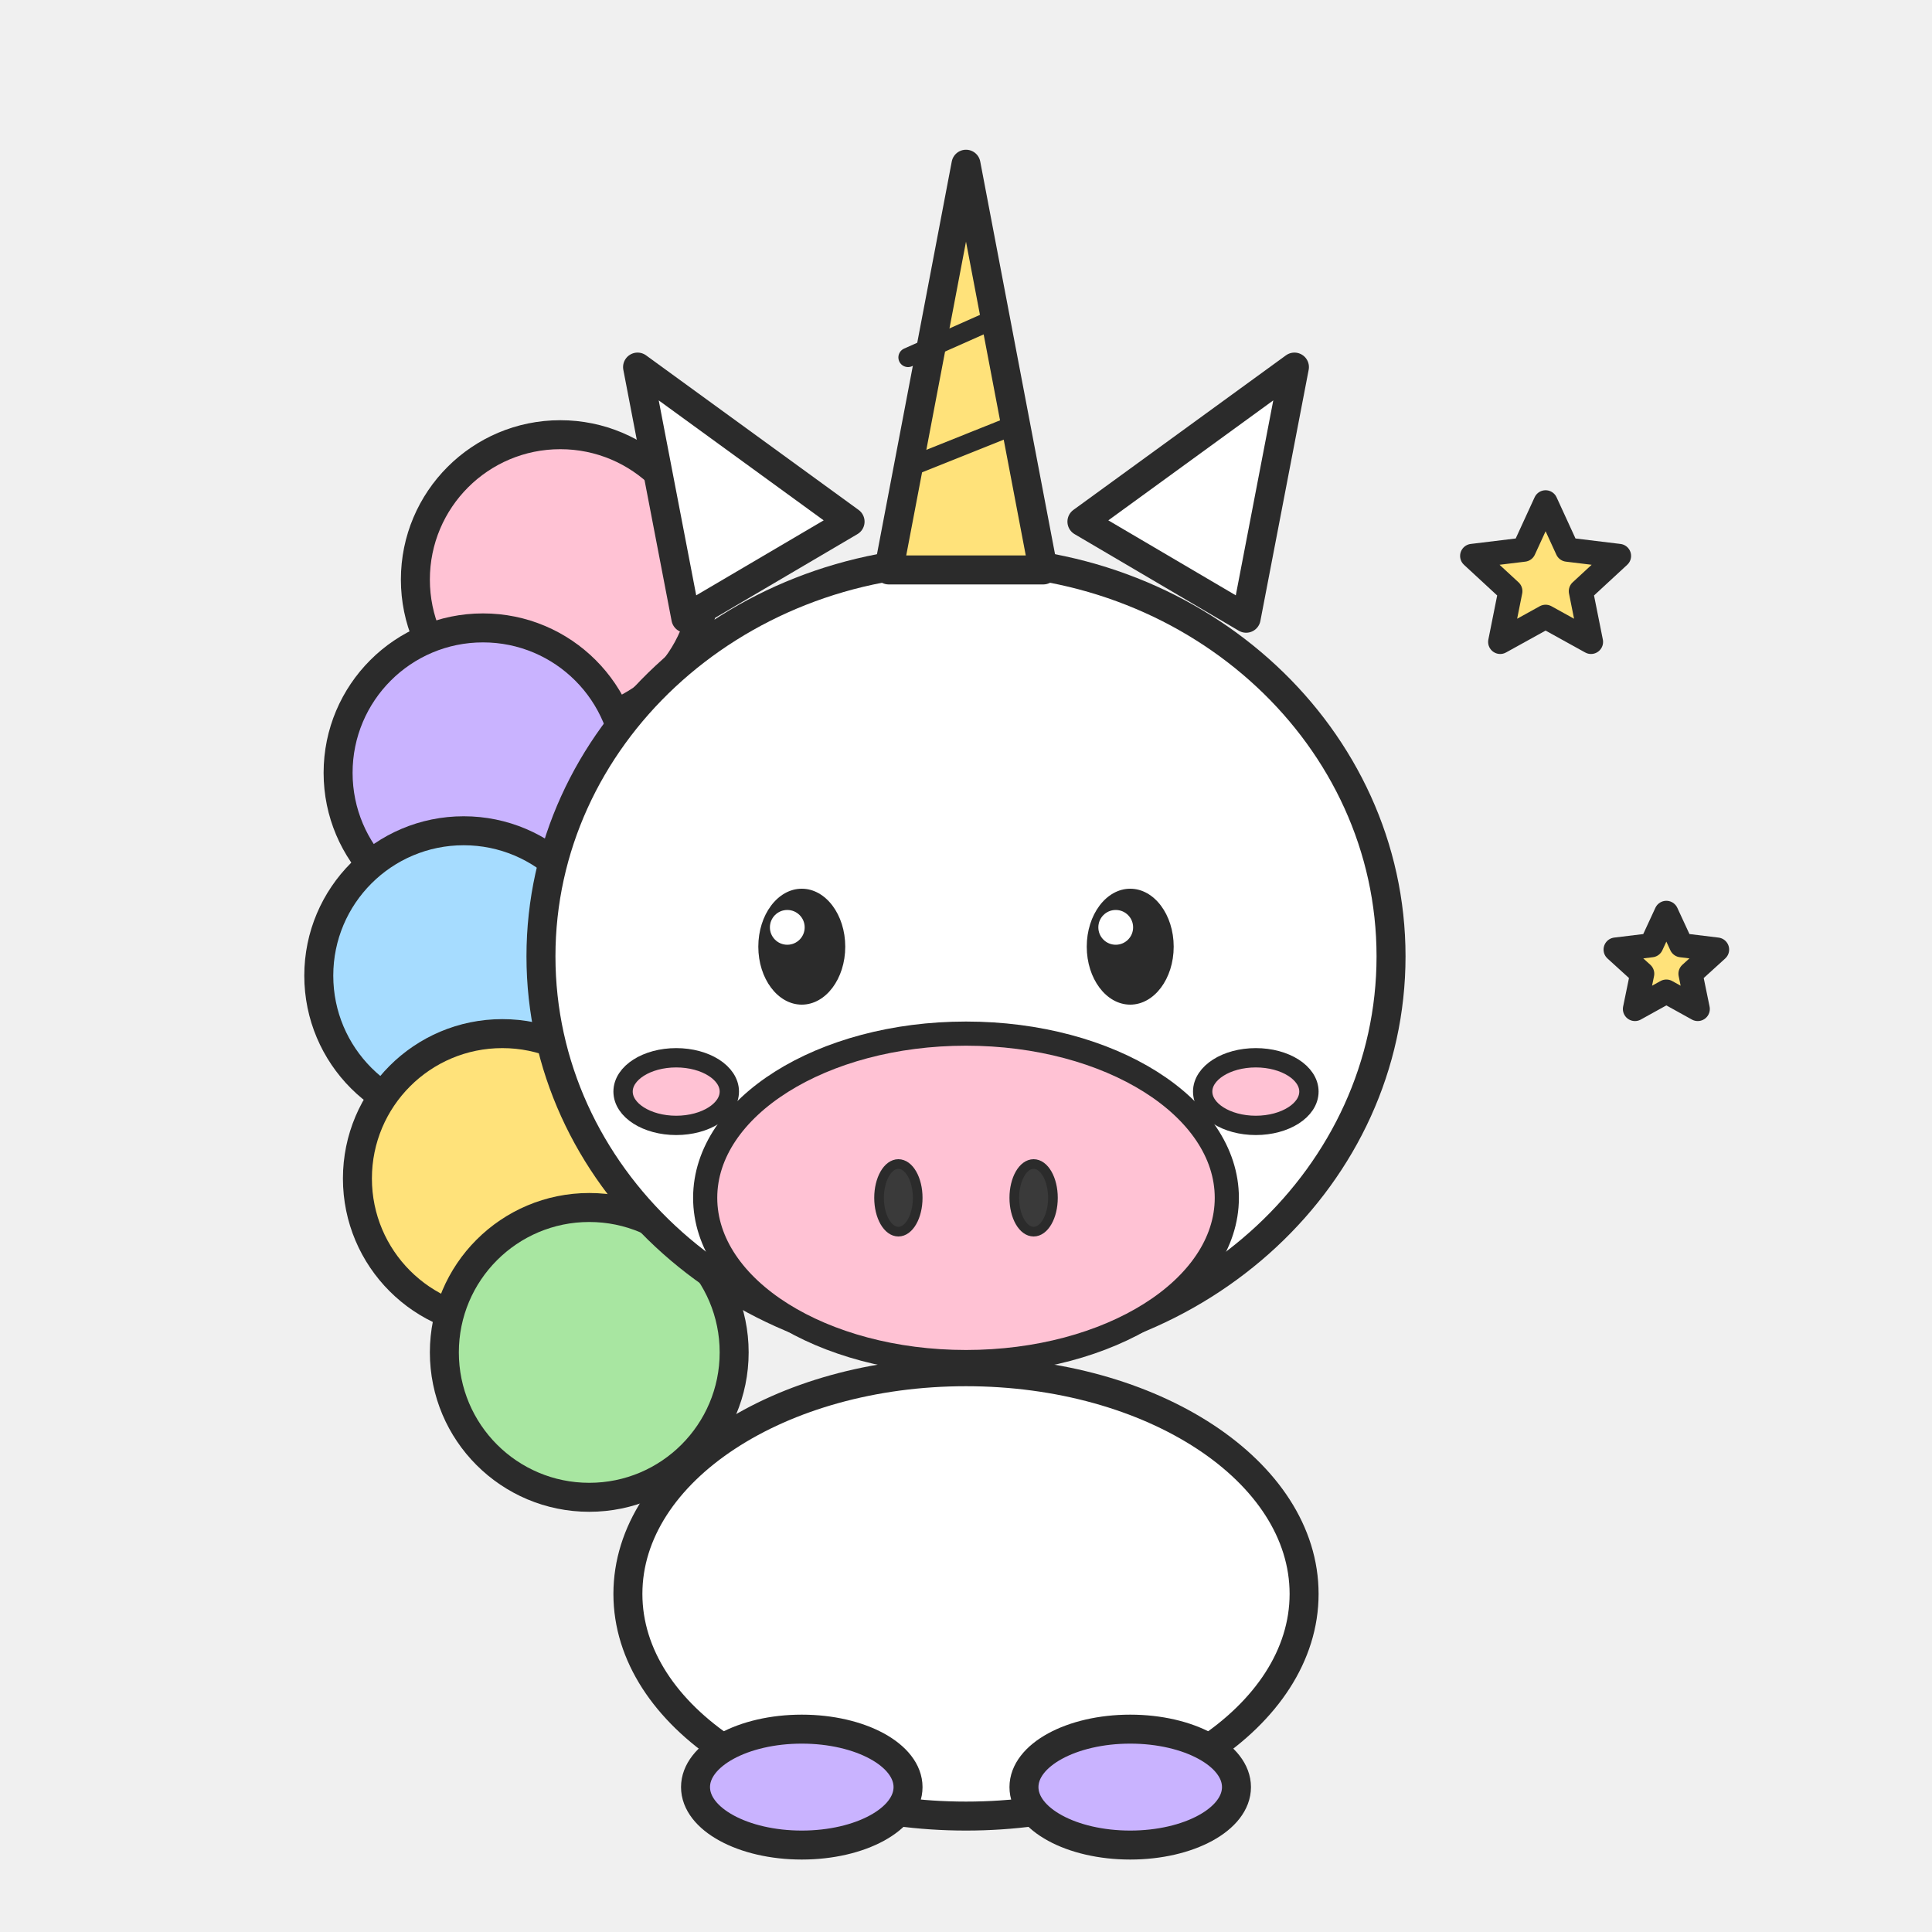
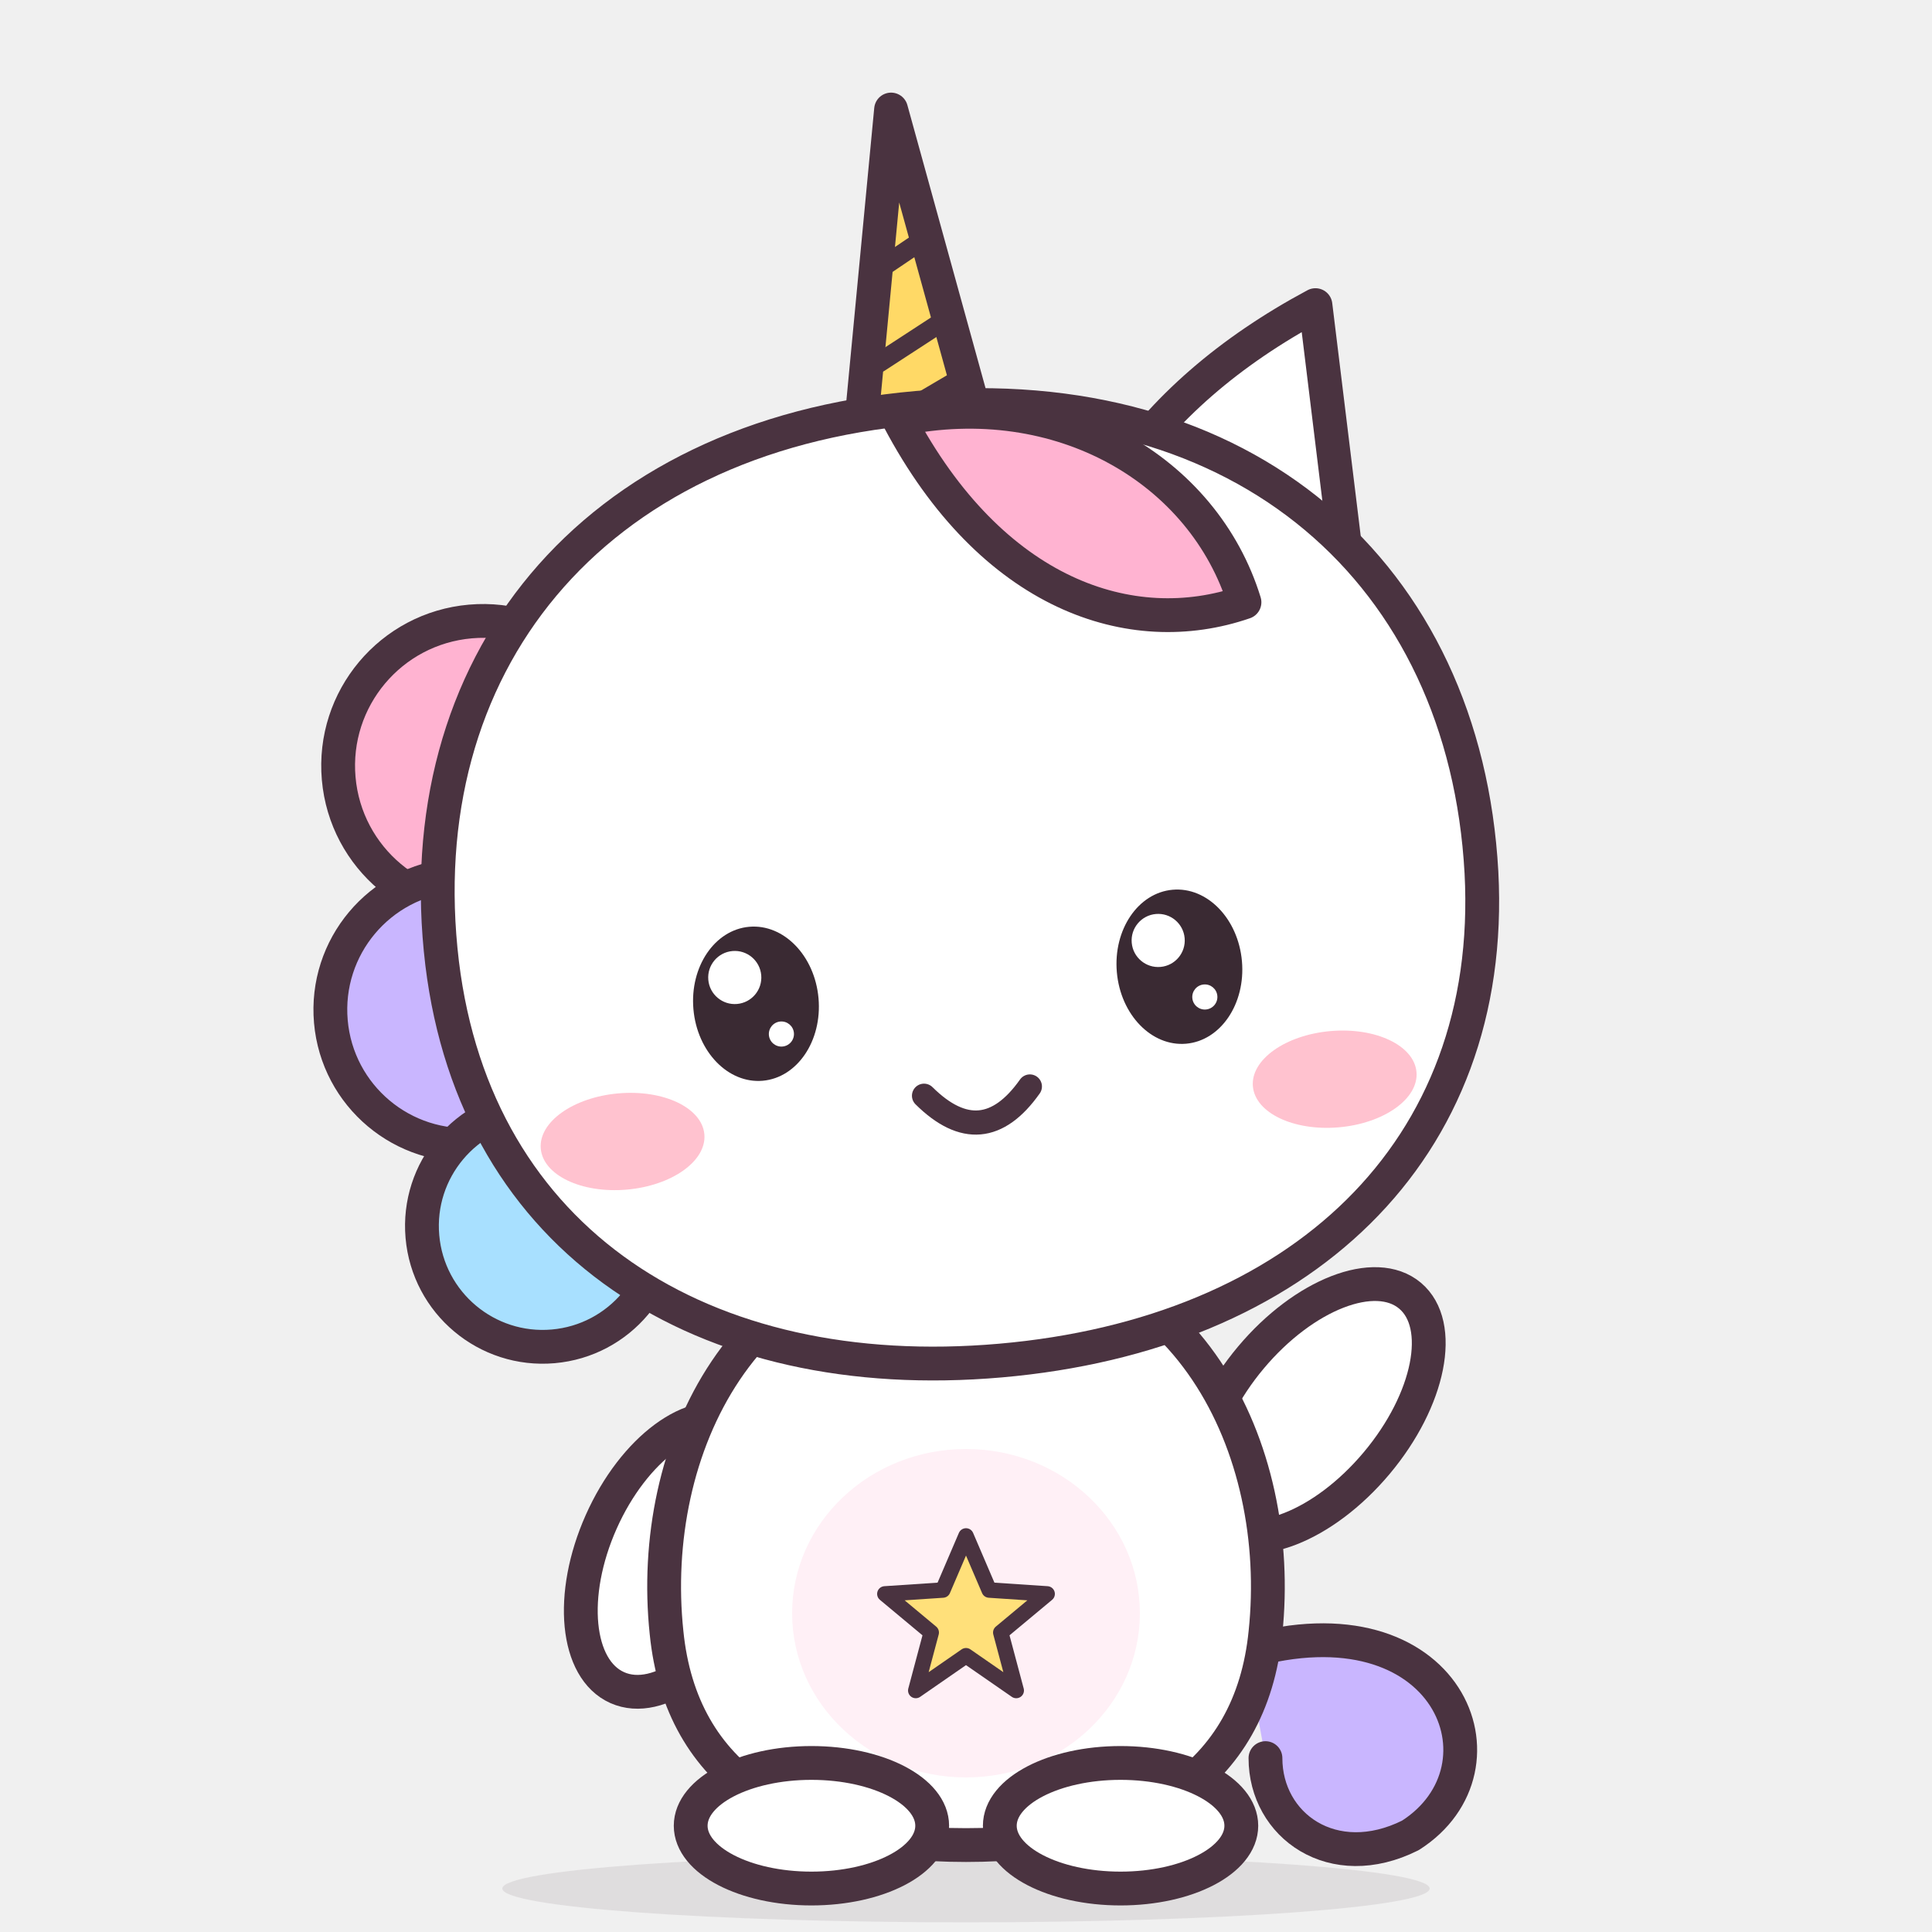
<svg xmlns="http://www.w3.org/2000/svg" viewBox="0 0 400 400">
-   <ellipse cx="200" cy="330" rx="70" ry="46" fill="#ffffff" stroke="#2b2b2b" stroke-width="6" stroke-linejoin="round" stroke-linecap="round" />
-   <ellipse cx="166" cy="370" rx="22" ry="12" fill="#c9b3ff" stroke="#2b2b2b" stroke-width="6" stroke-linejoin="round" stroke-linecap="round" />
-   <ellipse cx="234" cy="370" rx="22" ry="12" fill="#c9b3ff" stroke="#2b2b2b" stroke-width="6" stroke-linejoin="round" stroke-linecap="round" />
-   <circle cx="116" cy="120" r="30" fill="#ffc2d4" stroke="#2b2b2b" stroke-width="6" stroke-linejoin="round" stroke-linecap="round" />
-   <circle cx="100" cy="160" r="30" fill="#c9b3ff" stroke="#2b2b2b" stroke-width="6" stroke-linejoin="round" stroke-linecap="round" />
-   <circle cx="96" cy="202" r="30" fill="#a6dcff" stroke="#2b2b2b" stroke-width="6" stroke-linejoin="round" stroke-linecap="round" />
-   <circle cx="104" cy="244" r="30" fill="#ffe27a" stroke="#2b2b2b" stroke-width="6" stroke-linejoin="round" stroke-linecap="round" />
-   <circle cx="122" cy="280" r="30" fill="#a8e6a1" stroke="#2b2b2b" stroke-width="6" stroke-linejoin="round" stroke-linecap="round" />
-   <path d="M142 128 L132 76 L176 108 Z" fill="#ffffff" stroke="#2b2b2b" stroke-width="6" stroke-linejoin="round" stroke-linecap="round" />
-   <path d="M258 128 L268 76 L224 108 Z" fill="#ffffff" stroke="#2b2b2b" stroke-width="6" stroke-linejoin="round" stroke-linecap="round" />
-   <ellipse cx="200" cy="198" rx="88" ry="82" fill="#ffffff" stroke="#2b2b2b" stroke-width="6" stroke-linejoin="round" stroke-linecap="round" />
-   <ellipse cx="200" cy="248" rx="54" ry="34" fill="#ffc2d4" stroke="#2b2b2b" stroke-width="5" stroke-linejoin="round" stroke-linecap="round" />
-   <ellipse cx="186" cy="248" rx="4" ry="7" fill="#3a3a3a" stroke="#2b2b2b" stroke-width="2" stroke-linejoin="round" stroke-linecap="round" />
-   <ellipse cx="214" cy="248" rx="4" ry="7" fill="#3a3a3a" stroke="#2b2b2b" stroke-width="2" stroke-linejoin="round" stroke-linecap="round" />
-   <path d="M184 118 L200 34 L216 118 Z" fill="#ffe27a" stroke="#2b2b2b" stroke-width="6" stroke-linejoin="round" stroke-linecap="round" />
-   <path d="M190 96 L210 88 M188 74 L206 66" fill="none" stroke="#2b2b2b" stroke-width="4" stroke-linejoin="round" stroke-linecap="round" />
-   <ellipse cx="166" cy="196" rx="9" ry="12" fill="#2b2b2b" />
-   <circle cx="163" cy="192" r="3.6" fill="#fff" />
-   <ellipse cx="234" cy="196" rx="9" ry="12" fill="#2b2b2b" />
-   <circle cx="231" cy="192" r="3.6" fill="#fff" />
-   <ellipse cx="140" cy="226" rx="11" ry="7" fill="#ffc2d4" stroke="#2b2b2b" stroke-width="4" stroke-linejoin="round" stroke-linecap="round" />
-   <ellipse cx="260" cy="226" rx="11" ry="7" fill="#ffc2d4" stroke="#2b2b2b" stroke-width="4" stroke-linejoin="round" stroke-linecap="round" />
-   <polygon points="320.0,104.0 324.5,113.8 335.2,115.1 327.3,122.4 329.4,132.9 320.0,127.7 310.6,132.9 312.7,122.4 304.8,115.1 315.5,113.8" fill="#ffe27a" stroke="#2b2b2b" stroke-width="5" stroke-linejoin="round" stroke-linecap="round" />
-   <polygon points="345.0,189.0 348.1,195.7 355.5,196.6 350.0,201.6 351.5,208.9 345.0,205.3 338.5,208.9 340.0,201.6 334.5,196.6 341.9,195.7" fill="#ffe27a" stroke="#2b2b2b" stroke-width="5" stroke-linejoin="round" stroke-linecap="round" />
+   <ellipse data-c="1" cx="200" cy="391" rx="96" ry="7" fill="#4a3340" opacity=".1" />
+   <path d="M258 342 C300 330 314 366 292 380 C276 388 262 378 262 364" fill="#c9b6ff" stroke="#4a3340" stroke-width="7" stroke-linejoin="round" stroke-linecap="round" />
+   <ellipse cx="140" cy="322" rx="17" ry="30" fill="#ffffff" stroke="#4a3340" stroke-width="7" stroke-linejoin="round" stroke-linecap="round" transform="rotate(24 140 322)" />
+   <ellipse cx="272" cy="292" rx="17" ry="31" fill="#ffffff" stroke="#4a3340" stroke-width="7" stroke-linejoin="round" stroke-linecap="round" transform="rotate(40 272 292)" />
+   <path d="M200 258 C246 258 266 300 262 338 C259 368 236 382 200 382 C164 382 141 368 138 338 C134 300 154 258 200 258Z" fill="#ffffff" stroke="#4a3340" stroke-width="7" stroke-linejoin="round" stroke-linecap="round" />
+   <ellipse data-c="1" cx="200" cy="334" rx="36" ry="34" fill="#fff0f6" />
+   <ellipse cx="168" cy="378" rx="25" ry="13" fill="#ffffff" stroke="#4a3340" stroke-width="7" stroke-linejoin="round" stroke-linecap="round" />
+   <ellipse cx="232" cy="378" rx="25" ry="13" fill="#ffffff" stroke="#4a3340" stroke-width="7" stroke-linejoin="round" stroke-linecap="round" />
+   <path transform="translate(200 334) scale(0.8)" d="M0 -20 L6 -6 L21 -5 L9 5 L13 20 L0 11 L-13 20 L-9 5 L-21 -5 L-6 -6 Z" fill="#ffe07a" stroke="#4a3340" stroke-width="4" stroke-linejoin="round" stroke-linecap="round" />
+   <g transform="rotate(-5 200 200)">
+     <circle cx="104" cy="150" r="30" fill="#ffb3d1" stroke="#4a3340" stroke-width="7" stroke-linejoin="round" stroke-linecap="round" />
+     <circle cx="96" cy="200" r="28" fill="#c9b6ff" stroke="#4a3340" stroke-width="7" stroke-linejoin="round" stroke-linecap="round" />
+     <circle cx="108" cy="246" r="25" fill="#a8e0ff" stroke="#4a3340" stroke-width="7" stroke-linejoin="round" stroke-linecap="round" />
+     <path d="M286 128 L284 70 Q256 82 240 102 Z" fill="#ffffff" stroke="#4a3340" stroke-width="7" stroke-linejoin="round" stroke-linecap="round" />
+     <path d="M186 98 L200 22 L214 98 Z" fill="#ffd966" stroke="#4a3340" stroke-width="7" stroke-linejoin="round" stroke-linecap="round" />
+     <path d="M193 74 L208 66 M190 88 L211 78 M196 54 L205 49" fill="none" stroke="#4a3340" stroke-width="4" stroke-linejoin="round" stroke-linecap="round" />
+     <path d="M200 84 C268 84 310 128 308 190 C306 248 262 282 200 282 C138 282 94 248 92 190 C90 128 132 84 200 84Z" fill="#ffffff" stroke="#4a3340" stroke-width="7" stroke-linejoin="round" stroke-linecap="round" />
+     <path d="M196 86 C230 82 258 102 264 130 C240 136 212 124 196 86Z" fill="#ffb3d1" stroke="#4a3340" stroke-width="7" stroke-linejoin="round" stroke-linecap="round" />
+     <ellipse data-k="1" cx="156" cy="204" rx="13" ry="16" fill="#3a2a33" />
+     <circle data-k="1" cx="152.1" cy="198.2" r="5.5" fill="#fff" />
+     <circle data-k="1" cx="160.7" cy="210.7" r="2.6" fill="#fff" />
+     <ellipse data-k="1" cx="244" cy="204" rx="13" ry="16" fill="#3a2a33" />
+     <circle data-k="1" cx="240.1" cy="198.2" r="5.5" fill="#fff" />
+     <circle data-k="1" cx="248.7" cy="210.7" r="2.6" fill="#fff" />
+     <ellipse data-c="1" cx="126" cy="230" rx="17" ry="10" fill="#ff8fa8" opacity=".55" />
+     <ellipse data-c="1" cx="274" cy="230" rx="17" ry="10" fill="#ff8fa8" opacity=".55" />
+     <path d="M189 226 Q200 239 211 226" fill="none" stroke="#4a3340" stroke-width="5" stroke-linejoin="round" stroke-linecap="round" />
+   </g>
</svg>
